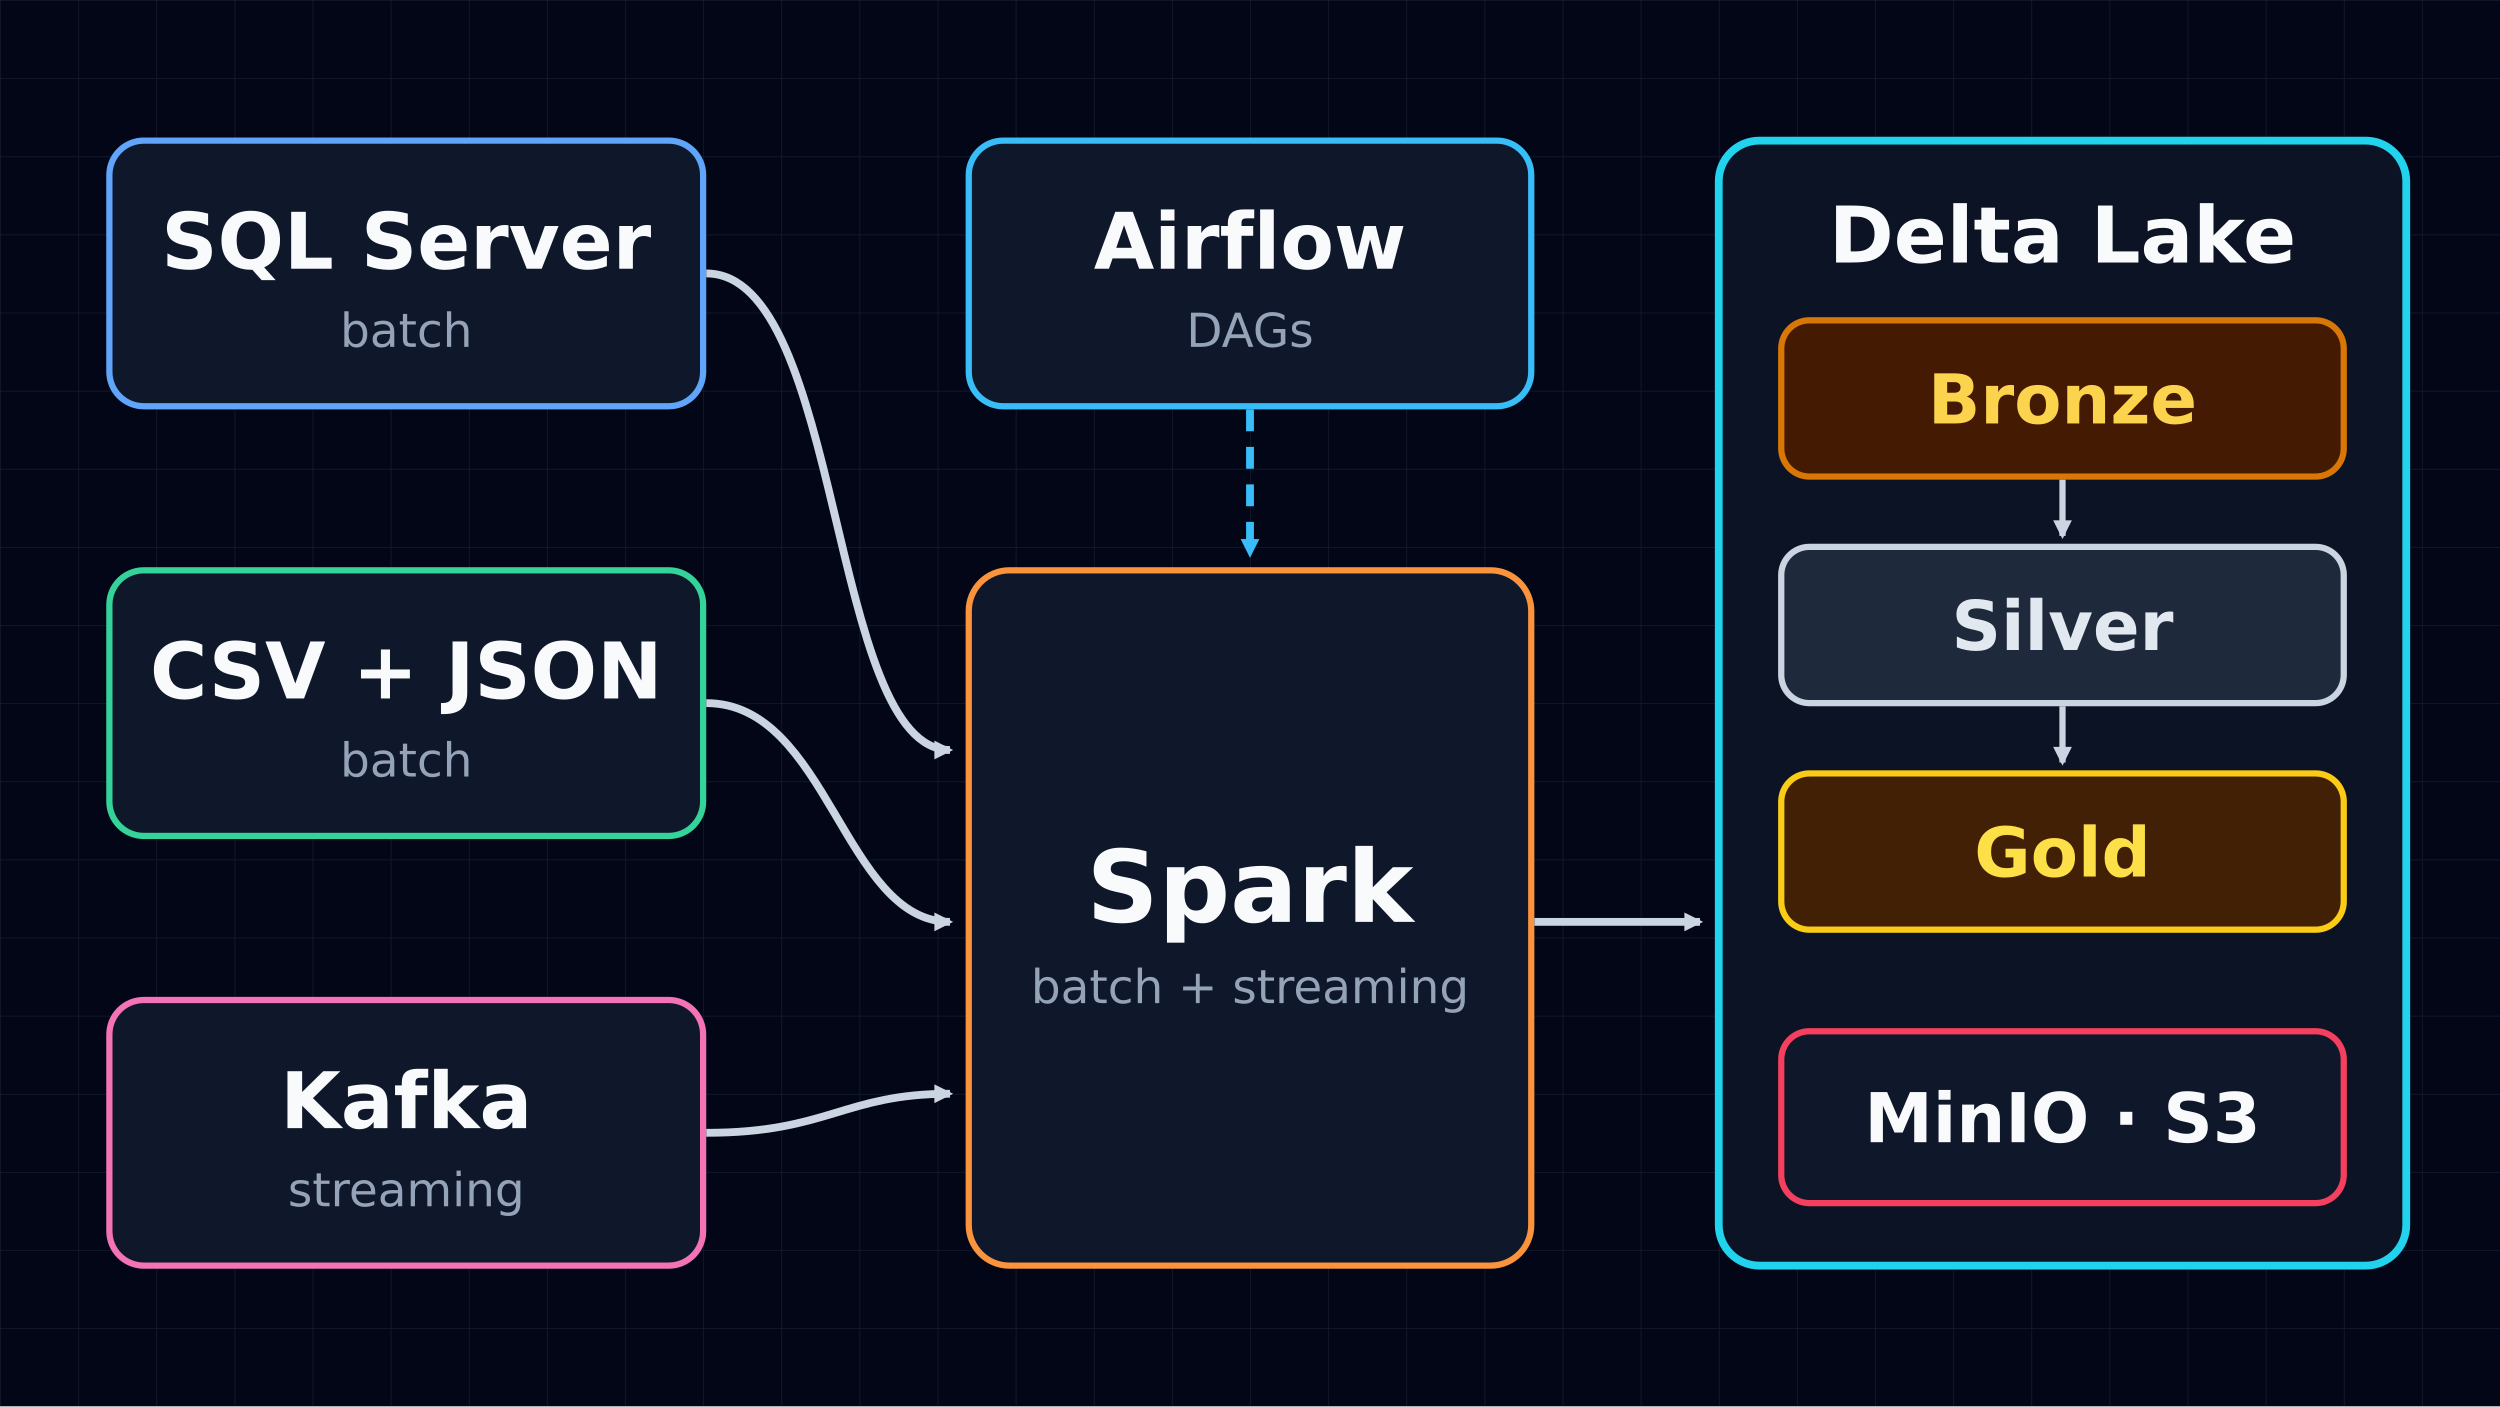
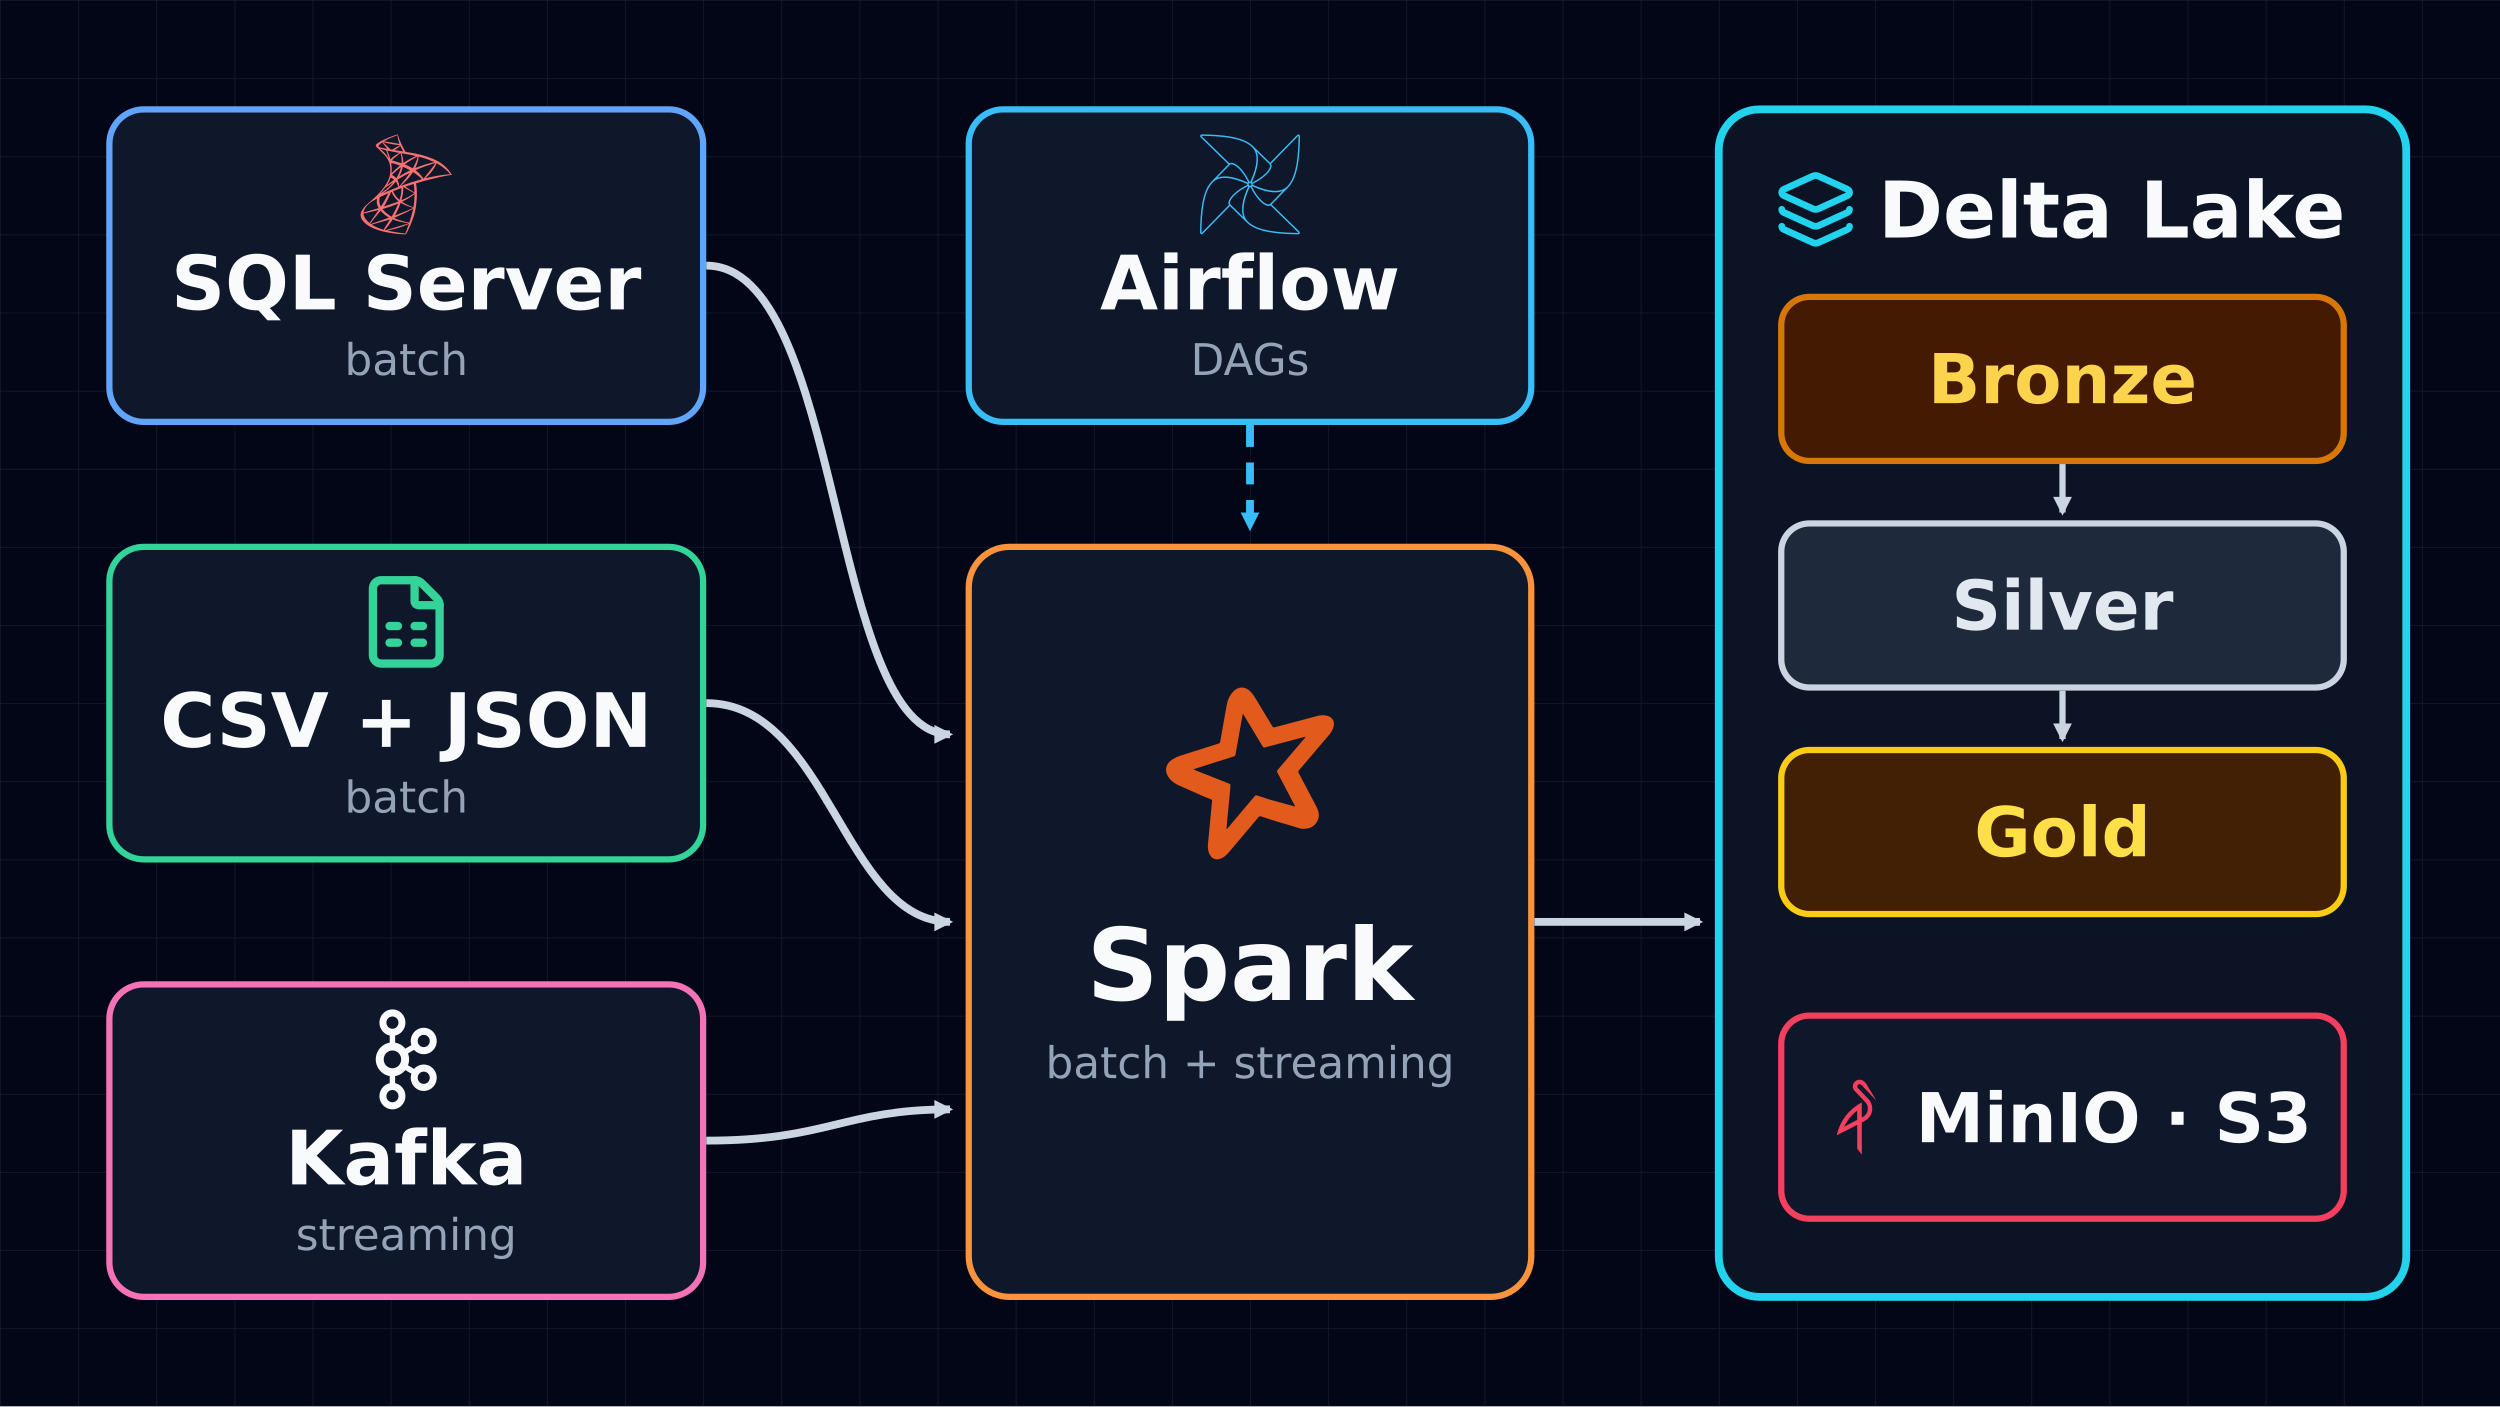
<svg xmlns="http://www.w3.org/2000/svg" width="1600" height="900" viewBox="0 0 1600 900" role="img" aria-labelledby="title desc">
  <defs>
    <pattern id="grid" width="50" height="50" patternUnits="userSpaceOnUse">
      <path d="M50 0H0V50" fill="none" stroke="#1e293b" stroke-width="1" />
    </pattern>
    <marker id="arrow" viewBox="0 0 12 12" refX="10" refY="6" markerWidth="12" markerHeight="12" markerUnits="userSpaceOnUse" orient="auto">
      <path d="M0 0L12 6L0 12z" fill="#cbd5e1" />
    </marker>
    <marker id="arrow-dash" viewBox="0 0 12 12" refX="10" refY="6" markerWidth="12" markerHeight="12" markerUnits="userSpaceOnUse" orient="auto">
      <path d="M0 0L12 6L0 12z" fill="#38bdf8" />
    </marker>
    <style>
-       .main { font: 700 50px 'DejaVu Sans', Arial, sans-serif; fill: #f8fafc; }
+       .main { font: 700 48px 'DejaVu Sans', Arial, sans-serif; fill: #f8fafc; }
      .hero { font: 700 64px 'DejaVu Sans', Arial, sans-serif; fill: #f8fafc; }
-       .sub { font: 400 30px 'DejaVu Sans', Arial, sans-serif; fill: #94a3b8; }
+       .sub { font: 400 28px 'DejaVu Sans', Arial, sans-serif; fill: #94a3b8; }
+       .edge { font: 600 26px 'DejaVu Sans', Arial, sans-serif; fill: #cbd5e1; }
+       .tag { font: 700 32px 'DejaVu Sans', Arial, sans-serif; }
      .layer { font: 700 44px 'DejaVu Sans', Arial, sans-serif; }
      .box { fill: #0f172a; stroke-width: 4; }
      .flow { fill: none; stroke: #cbd5e1; stroke-width: 5; marker-end: url(#arrow); }
    </style>
  </defs>
  <rect width="1600" height="900" fill="#020617" />
  <rect width="1600" height="900" fill="url(#grid)" opacity="0.6" />
-   <rect class="box" x="70" y="90" width="380" height="170" rx="22" stroke="#60a5fa" />
-   <text class="main" x="260" y="172" text-anchor="middle">SQL Server</text>
-   <text class="sub" x="260" y="222" text-anchor="middle">batch</text>
-   <rect class="box" x="70" y="365" width="380" height="170" rx="22" stroke="#34d399" />
-   <text class="main" x="260" y="447" text-anchor="middle">CSV + JSON</text>
-   <text class="sub" x="260" y="497" text-anchor="middle">batch</text>
-   <rect class="box" x="70" y="640" width="380" height="170" rx="22" stroke="#f472b6" />
-   <text class="main" x="260" y="722" text-anchor="middle">Kafka</text>
-   <text class="sub" x="260" y="772" text-anchor="middle">streaming</text>
-   <rect class="box" x="620" y="90" width="360" height="170" rx="22" stroke="#38bdf8" />
-   <text class="main" x="800" y="172" text-anchor="middle">Airflow</text>
-   <text class="sub" x="800" y="222" text-anchor="middle">DAGs</text>
-   <path d="M800 262V355" fill="none" stroke="#38bdf8" stroke-width="5" stroke-dasharray="14 10" marker-end="url(#arrow-dash)" />
-   <rect class="box" x="620" y="365" width="360" height="445" rx="26" stroke="#fb923c" stroke-width="5" />
-   <text class="hero" x="800" y="590" text-anchor="middle">Spark</text>
-   <text class="sub" x="800" y="642" text-anchor="middle">batch + streaming</text>
-   <path class="flow" d="M452 175C540 175 530 480 608 480" />
+   <rect class="box" x="70" y="70" width="380" height="200" rx="22" stroke="#60a5fa" />
+   <g transform="translate(228 86) scale(2.6667)" aria-hidden="true">
+     <path fill="#f87171" d="M4.724 2.505s-.08.127-.004.315c.046.116.186.256.34.404c0 0 1.615 1.576 1.813 1.804c.895 1.033 1.284 2.05 1.32 3.453c.022.9-.151 1.692-.573 2.613c-.756 1.649-2.35 3.468-4.81 5.49l.36-.12c.233-.173.548-.359 1.292-.766c1.713-.936 3.636-1.798 5.999-2.686c3.399-1.277 8.99-2.776 12.172-3.263l.331-.051l-.05-.08c-.292-.452-.49-.731-.73-1.027c-.697-.863-1.542-1.567-2.577-2.146c-1.422-.797-3.267-1.416-5.6-1.88a68 68 0 0 0-2.191-.375a209 209 0 0 1-3.924-.64c-.425-.075-1.06-.181-1.481-.272a9 9 0 0 1-.961-.258c-.268-.105-.645-.207-.726-.515m.936.909c.003-.002.063.017.137.042c.136.046.316.1.526.159q.22.061.479.127c.218.056.399.104.401.107c.024.027.391 1.198.516 1.647c.048.172.084.315.081.318a1 1 0 0 1-.09-.14c-.424-.746-1.097-1.505-1.874-2.116a3 3 0 0 1-.176-.144m1.79.494a1.3 1.3 0 0 1 .195.034c.619.136 1.725.35 2.435.47c.119.02.216.04.216.047a.4.4 0 0 1-.098.062c-.119.06-.602.349-.763.457a7 7 0 0 0-1.03.821a5 5 0 0 1-.197.192a1 1 0 0 1-.041-.137a12 12 0 0 0-.65-1.779a2 2 0 0 1-.071-.165q-.001-.002.004-.002m3.147.598c.02.007.06.13.129.404a6 6 0 0 1 .153 1.977l-.012.038l-.187-.06a47 47 0 0 0-1.562-.46a7 7 0 0 1-.56-.17c0-.022.449-.471.642-.642c.369-.326 1.362-1.098 1.397-1.087m.25.036c.011-.01 1.504.248 2.182.378c.506.097 1.237.25 1.281.269c.022.008-.054.05-.297.16c-.96.432-1.672.82-2.38 1.293c-.186.124-.341.226-.344.226c-.004 0-.006-.104-.006-.23c0-.69-.139-1.387-.391-1.976a1 1 0 0 1-.045-.12m3.86.764c.011.011-.038.306-.08.48c-.132.54-.482 1.344-.914 2.099a2 2 0 0 1-.152.246a1.5 1.5 0 0 1-.219-.115c-.422-.247-.9-.48-1.425-.697a5 5 0 0 1-.278-.12c-.024-.022 1.143-.795 1.762-1.166c.495-.297 1.292-.741 1.306-.727m.276.043c.033 0 .695.18 1.037.283c.853.255 1.837.614 2.475.904l.265.12l-.187.043c-1.561.36-2.9.773-4.188 1.296c-.107.044-.2.08-.207.08a1 1 0 0 1 .075-.185c.388-.823.638-1.687.703-2.42c.006-.067.018-.121.027-.121m-6.58 1.512c.01-.01.514.108.789.185c.413.116 1.292.41 1.292.433c0 .004-.097.089-.215.188A27 27 0 0 0 8.786 9.01a5 5 0 0 1-.308.285c-.007 0-.01-.023-.006-.05c.083-.611.065-1.395-.05-2.193a1.3 1.3 0 0 1-.02-.19zm10.61.01c.007.008-.234.385-.384.6c-.22.314-.537.726-1.261 1.637l-.954 1.202a9 9 0 0 1-.269.333c-.003 0-.05-.066-.103-.146a7.6 7.6 0 0 0-1.47-1.625a10 10 0 0 0-.27-.218a.4.4 0 0 1-.074-.063c0-.01.617-.274 1.088-.466a37 37 0 0 1 2.778-.99c.442-.135.912-.27.919-.264m.278.073a1 1 0 0 1 .207.1a12.3 12.3 0 0 1 2.428 1.824c.194.19.667.683.66.687l-.363.029c-1.53.115-3.486.44-5.37.893c-.128.03-.238.056-.246.056c-.007 0 .133-.14.311-.312c1.107-1.063 1.611-1.734 2.205-2.934c.088-.178.163-.333.166-.342zm-8.088.83c.051.01.523.23.879.408c.325.163.818.426.843.449c.003.003-.17.093-.386.201a25 25 0 0 0-1.878 1.037c-.175.107-.32.194-.325.194c-.015 0-.01-.013.088-.191a7.7 7.7 0 0 0 .738-2.002c.014-.062.03-.1.041-.097zm-.475.084c.01.01-.112.46-.19.7a9 9 0 0 1-.835 1.808l-.09.147l-.203-.197a2.7 2.7 0 0 0-.676-.5a1 1 0 0 1-.176-.102c0-.03.62-.593 1.098-.998c.343-.29 1.064-.867 1.072-.858m2.888 1.188l.177.115c.407.264.888.619 1.255.924c.206.172.605.53.687.616l.044.047l-.294.082a54 54 0 0 0-4.45 1.424a6 6 0 0 1-.32.112c-.021 0-.042.019.333-.326c.96-.883 1.807-1.856 2.44-2.802zm-.759.19c.009.009-.492.71-.789 1.106c-.356.473-.99 1.265-1.426 1.78a9 9 0 0 1-.346.397c-.01.003-.015-.05-.016-.133c0-.44-.112-.91-.308-1.308c-.083-.168-.097-.208-.08-.224c.068-.062 1.127-.666 1.794-1.023c.459-.246 1.163-.604 1.171-.595m-4.59 1.125a4 4 0 0 1 .812.518c.008.005-.087.083-.21.172c-.345.249-.87.644-1.173.886c-.32.255-.331.263-.295.207c.24-.367.36-.574.486-.84c.113-.236.224-.516.304-.76a.7.7 0 0 1 .077-.183zm1.223.96c.017-.003.04.028.139.175c.207.31.366.722.407 1.058l.008.073l-.497.192a47 47 0 0 0-2.266.94c-.155.072-.428.202-.607.292s-.325.16-.325.156s.112-.089.25-.188c1.087-.79 2.025-1.654 2.732-2.519c.075-.092.144-.172.153-.178l.006-.002zm-.564.14c.015.014-.401.484-.681.77a12 12 0 0 1-2.256 1.821c-.108.069-.206.13-.22.138c-.023.014.008-.022.386-.434c.238-.259.42-.474.628-.743a1.2 1.2 0 0 1 .362-.346c.537-.388 1.767-1.221 1.781-1.207zM9.925 0c-.08-.01-1.371.455-2.2.791c-1.123.457-1.996.894-2.534 1.272c-.2.14-.452.393-.488.49a.4.4 0 0 0-.021.123l.488.46l1.158.37L9.087 4l3.153.542l.032-.27l-.028-.005l-.415-.066l-.085-.148a28 28 0 0 1-1.177-2.325a12 12 0 0 1-.53-1.465C9.969.02 9.962.005 9.925 0m-.061.186h.005c.003.003.017.105.032.225c.062.508.176 1 .354 1.53c.134.4.136.377-.024.332c-.37-.103-2.032-.388-3.234-.555a9 9 0 0 1-.357-.053c-.015-.015.867-.477 1.258-.66c.501-.232 1.867-.8 1.966-.819M6.362 1.814l.141.048c.772.262 2.706.632 3.775.72c.12.01.222.021.225.024s-.1.058-.228.122c-.515.258-1.083.573-1.476.819c-.115.072-.22.13-.235.129l-.17-.027l-.144-.023l-.365-.355c-.641-.62-1.141-1.1-1.335-1.28zm-.143.114l.511.638c.282.35.564.699.626.774s.111.138.108.14c-.014.011-.74-.13-1.125-.219a9 9 0 0 1-.803-.212l-.2-.064l.001-.049c.003-.245.312-.607.836-.976zm4.352.869c.015.001.032.032.077.131c.124.272.51 1.008.603 1.15c.03.047.08.05-.433-.033c-1.23-.198-1.629-.265-1.629-.273a.4.4 0 0 1 .083-.054a7 7 0 0 0 1.107-.767l.175-.147q.01-.008.017-.007m4.309 8.408l-4.808 1.568l-4.18 1.846l-1.17.31a32 32 0 0 1-1.928 1.682a7.5 7.5 0 0 0-.953.945c-.332.414-.592.854-.704 1.193c-.2.61-.103 1.228.285 1.798c.495.728 1.48 1.468 2.625 1.972c.585.256 1.57.588 2.31.774c1.233.312 3.614.65 4.926.7c.266.01.62.01.637-.002c.028-.019.233-.405.47-.89c.806-1.646 1.389-3.19 1.703-4.508c.19-.799.338-1.863.434-3.125a26 26 0 0 0 .016-1.934a14 14 0 0 0-.183-1.706a.4.4 0 0 1-.012-.15c.014-.01.059-.025.65-.197zm-1.1.645c.045 0 .16 1.114.191 1.82c.006.151.005.247-.004.247c-.028 0-.615-.345-1.032-.606a29 29 0 0 1-1.162-.772c-.035-.028-.031-.029.266-.131c.505-.174 1.704-.558 1.742-.558zm-2.448.803c.03 0 .115.047.315.172c.75.47 1.766 1.035 2.2 1.225c.136.06.151.036-.16.247c-.662.45-1.486.892-2.497 1.342a8 8 0 0 1-.331.142a1 1 0 0 1 .043-.2c.245-.905.383-1.82.387-2.554c.002-.362.002-.364.037-.373zm-.504.193c.021.022.006.834-.02 1.056a9.2 9.2 0 0 1-.418 1.837c-.014.017-.511-.468-.676-.66a5 5 0 0 1-.669-.973c-.082-.162-.214-.484-.202-.493c.056-.04 1.971-.78 1.985-.767m-2.375.936q.006 0 .01.004a1 1 0 0 1 .056.131a5 5 0 0 0 .602 1.08a6.3 6.3 0 0 0 1.017 1.06c.023.02.03.016-.562.24a49 49 0 0 1-2.294.8c-.327.106-.604.195-.615.2c-.033.011-.023-.009.073-.158c.427-.666 1.073-1.97 1.435-2.892c.062-.16.122-.32.133-.356c.015-.052.031-.07.08-.092a.2.2 0 0 1 .065-.017m-.728.3c.01.009-.174.398-.356.751a29 29 0 0 1-1.253 2.185l-.182.288c-.018.027-.026.018-.082-.094a3.3 3.3 0 0 1-.28-.842a3.4 3.4 0 0 1 .02-1.083c.047-.227.045-.222.152-.276c.462-.237 1.966-.942 1.981-.929m6.268.255v.154a20 20 0 0 1-.255 2.992a9.4 9.4 0 0 1-1.898-.782c-.354-.194-.865-.507-.85-.522c.003-.004.154-.083.334-.177c.714-.37 1.395-.77 1.988-1.166c.222-.148.555-.389.629-.454zM4.981 15.41c.015 0 .011.028-.012.161a4 4 0 0 0-.041.39c-.03.532.057.924.32 1.46c.074.15.132.274.129.276c-.027.023-2.43.726-3.186.933l-.435.12c-.027.008-.029.002-.02-.06c.083-.533.49-1.232 1.058-1.82c.378-.39.68-.622 1.195-.915a31 31 0 0 1 .992-.545m5.669 1.015c.002-.002.091.045.197.107c.777.449 1.86.87 2.783 1.081l.084.02l-.115.063c-.482.268-2.071.929-3.694 1.537l-.513.194a.3.3 0 0 1-.082.027c0-.004.067-.132.149-.286c.456-.852.91-1.887 1.144-2.605c.023-.073.044-.135.047-.138m-.578.19a1.4 1.4 0 0 1-.063.169a24 24 0 0 1-1.261 2.54a9 9 0 0 1-.252.433c-.005 0-.114-.066-.244-.145c-.77-.472-1.452-1.052-1.9-1.617l-.064-.08l.332-.091a24 24 0 0 0 3.19-1.103c.142-.06.26-.109.262-.106m3.59 1.253q.002 0 .002.003c0 .08-.183.828-.336 1.37c-.128.453-.236.808-.435 1.437a9 9 0 0 1-.168.504a15 15 0 0 1-3-.841a8 8 0 0 1-.639-.283c-.006-.007.213-.11.486-.23c1.655-.721 3.369-1.543 3.955-1.896a.4.4 0 0 1 .135-.064m-8.287.283c.009.009-.454.671-1.1 1.576l-.587.823c-.097.139-.245.358-.329.488l-.153.236l-.162-.137a6.5 6.5 0 0 1-.677-.69c-.312-.389-.523-.798-.607-1.174c-.038-.174-.04-.262-.003-.273a176 176 0 0 1 1.934-.455l1.3-.305c.209-.05.382-.09.384-.089m.465.178l.117.131a6.8 6.8 0 0 0 1.706 1.394a1 1 0 0 1 .195.128a282 282 0 0 1-4.33 1.53l-.072-.048l-.067-.048l.105-.152c.34-.493.768-1.035 1.705-2.162zm2.9 2.073c.003-.003.165.054.362.128c.473.177.844.292 1.347.418c.617.155 1.51.31 2.038.354c.08.006.122.016.11.024c-.025.016-.56.194-.953.318a259 259 0 0 1-4.636 1.363c-.035.007-.157-.025-.157-.04c0-.009.087-.119.193-.246a22 22 0 0 0 1.476-1.984zm-.642.018c.005.005-.253.418-.706 1.132c-.192.301-.409.645-.483.762c-.075.118-.184.298-.242.4l-.107.185l-.054-.014c-.13-.035-1.049-.36-1.291-.456a9 9 0 0 1-.846-.389c-.289-.156-.655-.388-.627-.397l1.105-.302c1.592-.434 2.473-.683 3.05-.864c.109-.033.199-.059.2-.057zm4.523 1.061h.006c.015.038-.575 1.67-.79 2.188c-.049.116-.066.145-.092.143a56 56 0 0 1-1.433-.2c-.906-.138-2.423-.403-2.806-.49l-.089-.02l.543-.122c1.164-.262 1.723-.403 2.29-.577a16.5 16.5 0 0 0 2.138-.824a2 2 0 0 1 .233-.098" />
+   </g>
+   <text class="main" x="260" y="198" text-anchor="middle">SQL Server</text>
+   <text class="sub" x="260" y="240" text-anchor="middle">batch</text>
+   <rect class="box" x="70" y="350" width="380" height="200" rx="22" stroke="#34d399" />
+   <g transform="translate(228 366) scale(2.6667)" aria-hidden="true">
+     <g fill="none" stroke="#34d399" stroke-linecap="round" stroke-linejoin="round" stroke-width="2">
+       <path d="M6 22a2 2 0 0 1-2-2V4a2 2 0 0 1 2-2h8a2.4 2.4 0 0 1 1.704.706l3.588 3.588A2.4 2.4 0 0 1 20 8v12a2 2 0 0 1-2 2z" />
+       <path d="M14 2v5a1 1 0 0 0 1 1h5M8 13h2m4 0h2m-8 4h2m4 0h2" />
+     </g>
+   </g>
+   <text class="main" x="260" y="478" text-anchor="middle">CSV + JSON</text>
+   <text class="sub" x="260" y="520" text-anchor="middle">batch</text>
+   <rect class="box" x="70" y="630" width="380" height="200" rx="22" stroke="#f472b6" />
+   <g transform="translate(228 646) scale(2.6667)" aria-hidden="true">
+     <path fill="#f8fafc" d="M9.71 2.136a1.43 1.43 0 0 0-2.047 0h-.007a1.48 1.48 0 0 0-.421 1.042c0 .41.161.777.422 1.039l.007.007c.257.264.616.426 1.019.426c.404 0 .766-.162 1.027-.426l.003-.007c.261-.262.421-.629.421-1.039c0-.408-.159-.777-.421-1.042zM8.683 22.295c.404 0 .766-.167 1.027-.429l.003-.008c.261-.261.421-.631.421-1.036c0-.41-.159-.778-.421-1.044H9.71a1.42 1.42 0 0 0-1.027-.432a1.4 1.4 0 0 0-1.02.432h-.007c-.26.266-.422.634-.422 1.044c0 .406.161.775.422 1.036l.007.008c.258.262.617.429 1.02.429m7.89-4.462c.359-.096.683-.33.882-.684l.027-.052a1.47 1.47 0 0 0 .114-1.067a1.45 1.45 0 0 0-.675-.896l-.021-.014a1.43 1.43 0 0 0-1.078-.132c-.36.091-.684.335-.881.686c-.2.349-.241.75-.146 1.119c.099.363.33.691.675.896h.002c.346.203.737.239 1.101.144m-6.405-7.342a2.08 2.08 0 0 0-1.485-.627c-.58 0-1.103.242-1.482.627c-.378.385-.612.916-.612 1.507s.233 1.124.612 1.514a2.08 2.08 0 0 0 2.967 0c.379-.39.612-.923.612-1.514s-.233-1.122-.612-1.507m-.835-2.51c.843.141 1.6.552 2.178 1.144h.004c.092.093.182.196.265.299l1.446-.851a3.2 3.2 0 0 1-.047-1.808a3.15 3.15 0 0 1 1.456-1.926l.025-.016a3.06 3.06 0 0 1 2.345-.306c.77.21 1.465.721 1.898 1.482v.002c.431.757.518 1.626.313 2.408a3.15 3.15 0 0 1-1.456 1.928l-.198.118h-.02a3.1 3.1 0 0 1-2.154.201a3.13 3.13 0 0 1-1.514-.944l-1.444.848a4.16 4.16 0 0 1 0 2.879l1.444.846c.413-.47.939-.789 1.514-.944a3.04 3.04 0 0 1 2.371.319l.048.023v.002a3.17 3.17 0 0 1 1.408 1.906a3.22 3.22 0 0 1-.313 2.405l-.026.053l-.003-.005a3.15 3.15 0 0 1-1.867 1.436a3.1 3.1 0 0 1-2.371-.318v-.006a3.16 3.16 0 0 1-1.456-1.927a3.2 3.2 0 0 1 .047-1.805l-1.446-.848a4 4 0 0 1-.265.294l-.004.005a3.94 3.94 0 0 1-2.178 1.138v1.699a3.1 3.1 0 0 1 1.56.862l.002.004c.565.572.914 1.368.914 2.243c0 .873-.35 1.664-.914 2.239l-.002.009a3.1 3.1 0 0 1-2.21.931a3.1 3.1 0 0 1-2.206-.93h-.002v-.009a3.2 3.2 0 0 1-.916-2.239c0-.875.35-1.672.916-2.243v-.004h.002a3.1 3.1 0 0 1 1.558-.862v-1.699a3.93 3.93 0 0 1-2.176-1.138l-.006-.005a4.1 4.1 0 0 1-1.173-2.874c0-1.122.452-2.136 1.173-2.872h.006a3.95 3.95 0 0 1 2.176-1.144V6.289a3.14 3.14 0 0 1-1.558-.864h-.002v-.004a3.2 3.2 0 0 1-.916-2.243c0-.871.35-1.669.916-2.243l.002-.002A3.08 3.08 0 0 1 8.683 0c.861 0 1.641.355 2.21.932v.002h.002c.565.574.914 1.372.914 2.243c0 .876-.35 1.667-.914 2.243l-.002.005a3.14 3.14 0 0 1-1.56.864zm8.121-1.129l-.012-.019a1.45 1.45 0 0 0-.87-.668a1.43 1.43 0 0 0-1.103.146h.002c-.347.2-.58.529-.677.896c-.095.365-.054.768.146 1.119l.007.009c.2.347.519.579.874.673c.357.103.755.059 1.098-.144l.019-.009a1.47 1.47 0 0 0 .657-.885a1.5 1.5 0 0 0-.141-1.118" />
+   </g>
+   <text class="main" x="260" y="758" text-anchor="middle">Kafka</text>
+   <text class="sub" x="260" y="800" text-anchor="middle">streaming</text>
+   <rect class="box" x="620" y="70" width="360" height="200" rx="22" stroke="#38bdf8" />
+   <g transform="translate(768 86) scale(2.6667)" aria-hidden="true">
+     <path fill="#38bdf8" d="m17.195 16.822l4.002-4.102C23.55 10.308 23.934 5.154 24 .43a.4.4 0 0 0-.246-.373a.39.39 0 0 0-.437.09l-6.495 6.658l-4.102-4.003C10.309.45 5.154.066.43 0H.423a.397.397 0 0 0-.277.683l6.658 6.494l-4.003 4.103C.45 13.692.065 18.846 0 23.57a.398.398 0 0 0 .683.282l6.494-6.657l3.934 3.837l.17.165c2.41 2.353 7.565 2.737 12.288 2.803h.006a.397.397 0 0 0 .277-.683zm-.409-9.476c.04.115.05.24.031.344c-.17.96-1.593 2.538-4.304 3.87a.6.6 0 0 0-.08-.079c1.432-3.155 1.828-5.61 1.175-7.322l3.058 2.984zm-.131 9.44a.7.7 0 0 1-.347.031c-.96-.171-2.537-1.594-3.87-4.307a1 1 0 0 0 .08-.078l-.001.001c3.155 1.432 5.61 1.83 7.324 1.174l-2.969 3.043M23.568.392a.05.05 0 0 1 .052-.011c.018.006.03.024.029.043c-.065 4.655-.437 9.726-2.703 12.05c-1.53 1.565-4.326 1.419-8.283-.377c.006-.037.021-.07.02-.108c0-.044-.017-.082-.026-.123c2.83-1.39 4.315-3.037 4.506-4.115c.057-.322-.009-.542-.102-.688zM.393.43A.05.05 0 0 1 .382.38C.39.36.403.343.425.35c4.655.065 9.727.438 12.05 2.703l.002.002c1.56 1.527 1.415 4.323-.379 8.28c-.033-.005-.062-.02-.097-.02h-.008c-.045.001-.084.019-.126.027c-1.39-2.83-3.037-4.314-4.115-4.506c-.323-.057-.542.01-.688.103zm11.94 11.563a.33.33 0 0 1-.327.335H12a.332.332 0 0 1-.004-.661c.172.016.333.144.335.326zm-5.12 4.661a.7.7 0 0 1-.03-.345c.17-.96 1.595-2.54 4.309-3.873c.013.016.019.035.033.05c.013.012.03.017.044.028c-1.434 3.158-1.83 5.613-1.177 7.326l-3.041-2.967m-.006-9.659a.74.74 0 0 1 .345-.031c.961.17 2.54 1.594 3.871 4.306a.6.6 0 0 0-.079.08c-2.167-.983-4.007-1.484-5.498-1.484q-1.02 0-1.825.308L7.128 7.35M.43 23.607c-.018.018-.038.015-.052.01q-.028-.01-.028-.043c.065-4.654.437-9.725 2.703-12.049c1.527-1.565 4.325-1.419 8.286.378c-.006.035-.02.067-.02.104c0 .043.018.083.026.124c-2.831 1.391-4.317 3.04-4.51 4.117c-.057.322.01.542.103.688zm23.144.042c-4.655-.065-9.726-.437-12.05-2.703l-.005-.006c-1.56-1.526-1.412-4.322.383-8.279c.033.005.064.02.098.02h.009c.043 0 .08-.018.122-.027c1.39 2.832 3.036 4.317 4.115 4.51q.125.021.23.021a.8.8 0 0 0 .45-.133l6.68 6.516c.02.02.016.04.01.052a.04.04 0 0 1-.042.029" />
+   </g>
+   <text class="main" x="800" y="198" text-anchor="middle">Airflow</text>
+   <text class="sub" x="800" y="240" text-anchor="middle">DAGs</text>
+   <path d="M800 272V338" fill="none" stroke="#38bdf8" stroke-width="5" stroke-dasharray="14 10" marker-end="url(#arrow-dash)" />
+   <rect class="box" x="620" y="350" width="360" height="480" rx="26" stroke="#fb923c" stroke-width="5" />
+   <g transform="translate(745 440) scale(4.5833)" aria-hidden="true">
+     <path fill="#E25A1C" d="M10.812 0c-.425.013-.845.215-1.196.605a3.6 3.6 0 0 0-.493.722c-.355.667-.425 1.415-.556 2.143a552 552 0 0 0-.726 4.087c-.027.16-.096.227-.244.273C5.83 8.386 4.06 8.94 2.3 9.514a5 5 0 0 0-1.114.506c-1.042.665-1.196 1.753-.415 2.71c.346.422.79.715 1.284.936c1.1.49 2.202.976 3.3 1.47c.019.01.036.013.053.019h-.004l1.306.535v.073c-.2 2.03-.39 4.063-.58 6.095c-.04.419-.012.831.134 1.23c.317.87 1.065 1.148 1.881.701c.372-.204.666-.497.937-.818c1.372-1.623 2.746-3.244 4.113-4.872c.111-.133.205-.15.363-.098l1.045.347h.001q.03.017.073.03l.142.042c1.248.416 2.68.775 3.929 1.19c.4.132.622.164 1.045.098c.311-.048.592-.062.828-.236c.602-.33.995-.957.988-1.682c-.005-.427-.154-.813-.35-1.186c-.82-1.556-1.637-3.113-2.461-4.666c-.078-.148-.076-.243.037-.375c1.381-1.615 2.756-3.236 4.133-4.855c.272-.32.513-.658.653-1.058c.308-.878-.09-1.57-1-1.741a2.8 2.8 0 0 0-1.235.069c-1.974.521-3.947 1.041-5.918 1.57c-.175.047-.26.015-.355-.144a353 353 0 0 0-2.421-4.018a4.6 4.6 0 0 0-.652-.849c-.371-.37-.802-.549-1.227-.536zm.172 3.703a.6.6 0 0 1 .189.211q1.307 2.168 2.609 4.338c.07.118.135.16.277.121c1.525-.41 3.052-.813 4.579-1.217q.55-.146 1.103-.289a.4.4 0 0 1-.1.2c-1.259 1.48-2.516 2.962-3.779 4.438c-.11.13-.12.22-.04.37c.937 1.803 1.768 3.309 2.498 4.76l-3.696-1.019l-1.615-.539c-.163-.055-.25-.03-.36.1c-1.248 1.488-2.504 2.97-3.759 4.454a.4.4 0 0 1-.18.132l.104-1.136q.222-2.358.451-4.716c-.03-.318.117-.405-.322-.545c-1.493-.593-3.346-1.321-4.816-1.905a.6.6 0 0 1 .24-.134q2.695-.856 5.394-1.705c.127-.04.199-.092.211-.233c.013-.148.05-.294.076-.441q.362-2.045.726-4.088z" />
+   </g>
+   <text class="hero" x="800" y="640" text-anchor="middle">Spark</text>
+   <text class="sub" x="800" y="690" text-anchor="middle">batch + streaming</text>
+   <path class="flow" d="M452 170C540 170 530 470 608 470" />
  <path class="flow" d="M452 450C530 450 540 590 608 590" />
-   <path class="flow" d="M452 725C530 725 540 700 608 700" />
+   <path class="flow" d="M452 730C530 730 540 710 608 710" />
  <path class="flow" d="M982 590H1088" />
-   <rect x="1100" y="90" width="440" height="720" rx="26" fill="#0b1324" stroke="#22d3ee" stroke-width="5" />
-   <text class="main" x="1320" y="168" text-anchor="middle">Delta Lake</text>
-   <rect x="1140" y="205" width="360" height="100" rx="18" fill="#451a03" stroke="#d97706" stroke-width="4" />
-   <text class="layer" x="1320" y="271" text-anchor="middle" fill="#fcd34d">Bronze</text>
-   <path d="M1320 307V343" fill="none" stroke="#cbd5e1" stroke-width="4" marker-end="url(#arrow)" />
-   <rect x="1140" y="350" width="360" height="100" rx="18" fill="#1e293b" stroke="#cbd5e1" stroke-width="4" />
-   <text class="layer" x="1320" y="416" text-anchor="middle" fill="#e2e8f0">Silver</text>
-   <path d="M1320 452V488" fill="none" stroke="#cbd5e1" stroke-width="4" marker-end="url(#arrow)" />
-   <rect x="1140" y="495" width="360" height="100" rx="18" fill="#422006" stroke="#facc15" stroke-width="4" />
-   <text class="layer" x="1320" y="561" text-anchor="middle" fill="#fde047">Gold</text>
-   <rect x="1140" y="660" width="360" height="110" rx="18" fill="#0f172a" stroke="#f43f5e" stroke-width="4" />
-   <text class="layer" x="1320" y="731" text-anchor="middle" fill="#f8fafc">MinIO · S3</text>
+   <rect x="1100" y="70" width="440" height="760" rx="26" fill="#0b1324" stroke="#22d3ee" stroke-width="5" />
+   <g transform="translate(1136 108) scale(2.1667)" aria-hidden="true">
+     <g fill="none" stroke="#22d3ee" stroke-linecap="round" stroke-linejoin="round" stroke-width="2">
+       <path d="M12.83 2.18a2 2 0 0 0-1.66 0L2.6 6.08a1 1 0 0 0 0 1.83l8.58 3.91a2 2 0 0 0 1.66 0l8.58-3.9a1 1 0 0 0 0-1.83z" />
+       <path d="M2 12a1 1 0 0 0 .58.91l8.6 3.91a2 2 0 0 0 1.65 0l8.58-3.9A1 1 0 0 0 22 12" />
+       <path d="M2 17a1 1 0 0 0 .58.91l8.6 3.91a2 2 0 0 0 1.65 0l8.58-3.9A1 1 0 0 0 22 17" />
+     </g>
+   </g>
+   <text class="main" x="1202" y="152" style="font-size:50px">Delta Lake</text>
+   <rect x="1140" y="190" width="360" height="105" rx="18" fill="#451a03" stroke="#d97706" stroke-width="4" />
+   <text class="layer" x="1320" y="258" text-anchor="middle" fill="#fcd34d">Bronze</text>
+   <path d="M1320 297V328" fill="none" stroke="#cbd5e1" stroke-width="4" marker-end="url(#arrow)" />
+   <rect x="1140" y="335" width="360" height="105" rx="18" fill="#1e293b" stroke="#cbd5e1" stroke-width="4" />
+   <text class="layer" x="1320" y="403" text-anchor="middle" fill="#e2e8f0">Silver</text>
+   <path d="M1320 442V473" fill="none" stroke="#cbd5e1" stroke-width="4" marker-end="url(#arrow)" />
+   <rect x="1140" y="480" width="360" height="105" rx="18" fill="#422006" stroke="#facc15" stroke-width="4" />
+   <text class="layer" x="1320" y="548" text-anchor="middle" fill="#fde047">Gold</text>
+   <rect x="1140" y="650" width="360" height="130" rx="18" fill="#0f172a" stroke="#f43f5e" stroke-width="4" />
+   <g transform="translate(1164 691) scale(2)" aria-hidden="true">
+     <path fill="#f43f5e" d="M13.207.006a2.16 2.16 0 0 0-1.62.582a2.15 2.15 0 0 0-.095 3.035l3.408 3.55a3.042 3.042 0 0 1-.663 4.688l-.463.239V7.285a15.42 15.42 0 0 0-8.018 10.487v.017l6.549-3.328v7.621L13.779 24V13.682l.897-.463a4.443 4.443 0 0 0 1.22-7.03l-3.37-3.525a.75.75 0 0 1 .037-1.055a.75.75 0 0 1 1.056.038l.467.486l-.006.006l4.07 4.244a.057.057 0 0 0 .082 0a.06.06 0 0 0 0-.07l-3.14-5.143l-.149.143l.149-.145C14.494.393 13.829.054 13.207.006m-.902 9.865v2.994l-4.152 2.149a14 14 0 0 1 2.767-3.928a14 14 0 0 1 1.385-1.215" />
+   </g>
+   <text class="layer" x="1226" y="731" fill="#f8fafc">MinIO · S3</text>
</svg>
